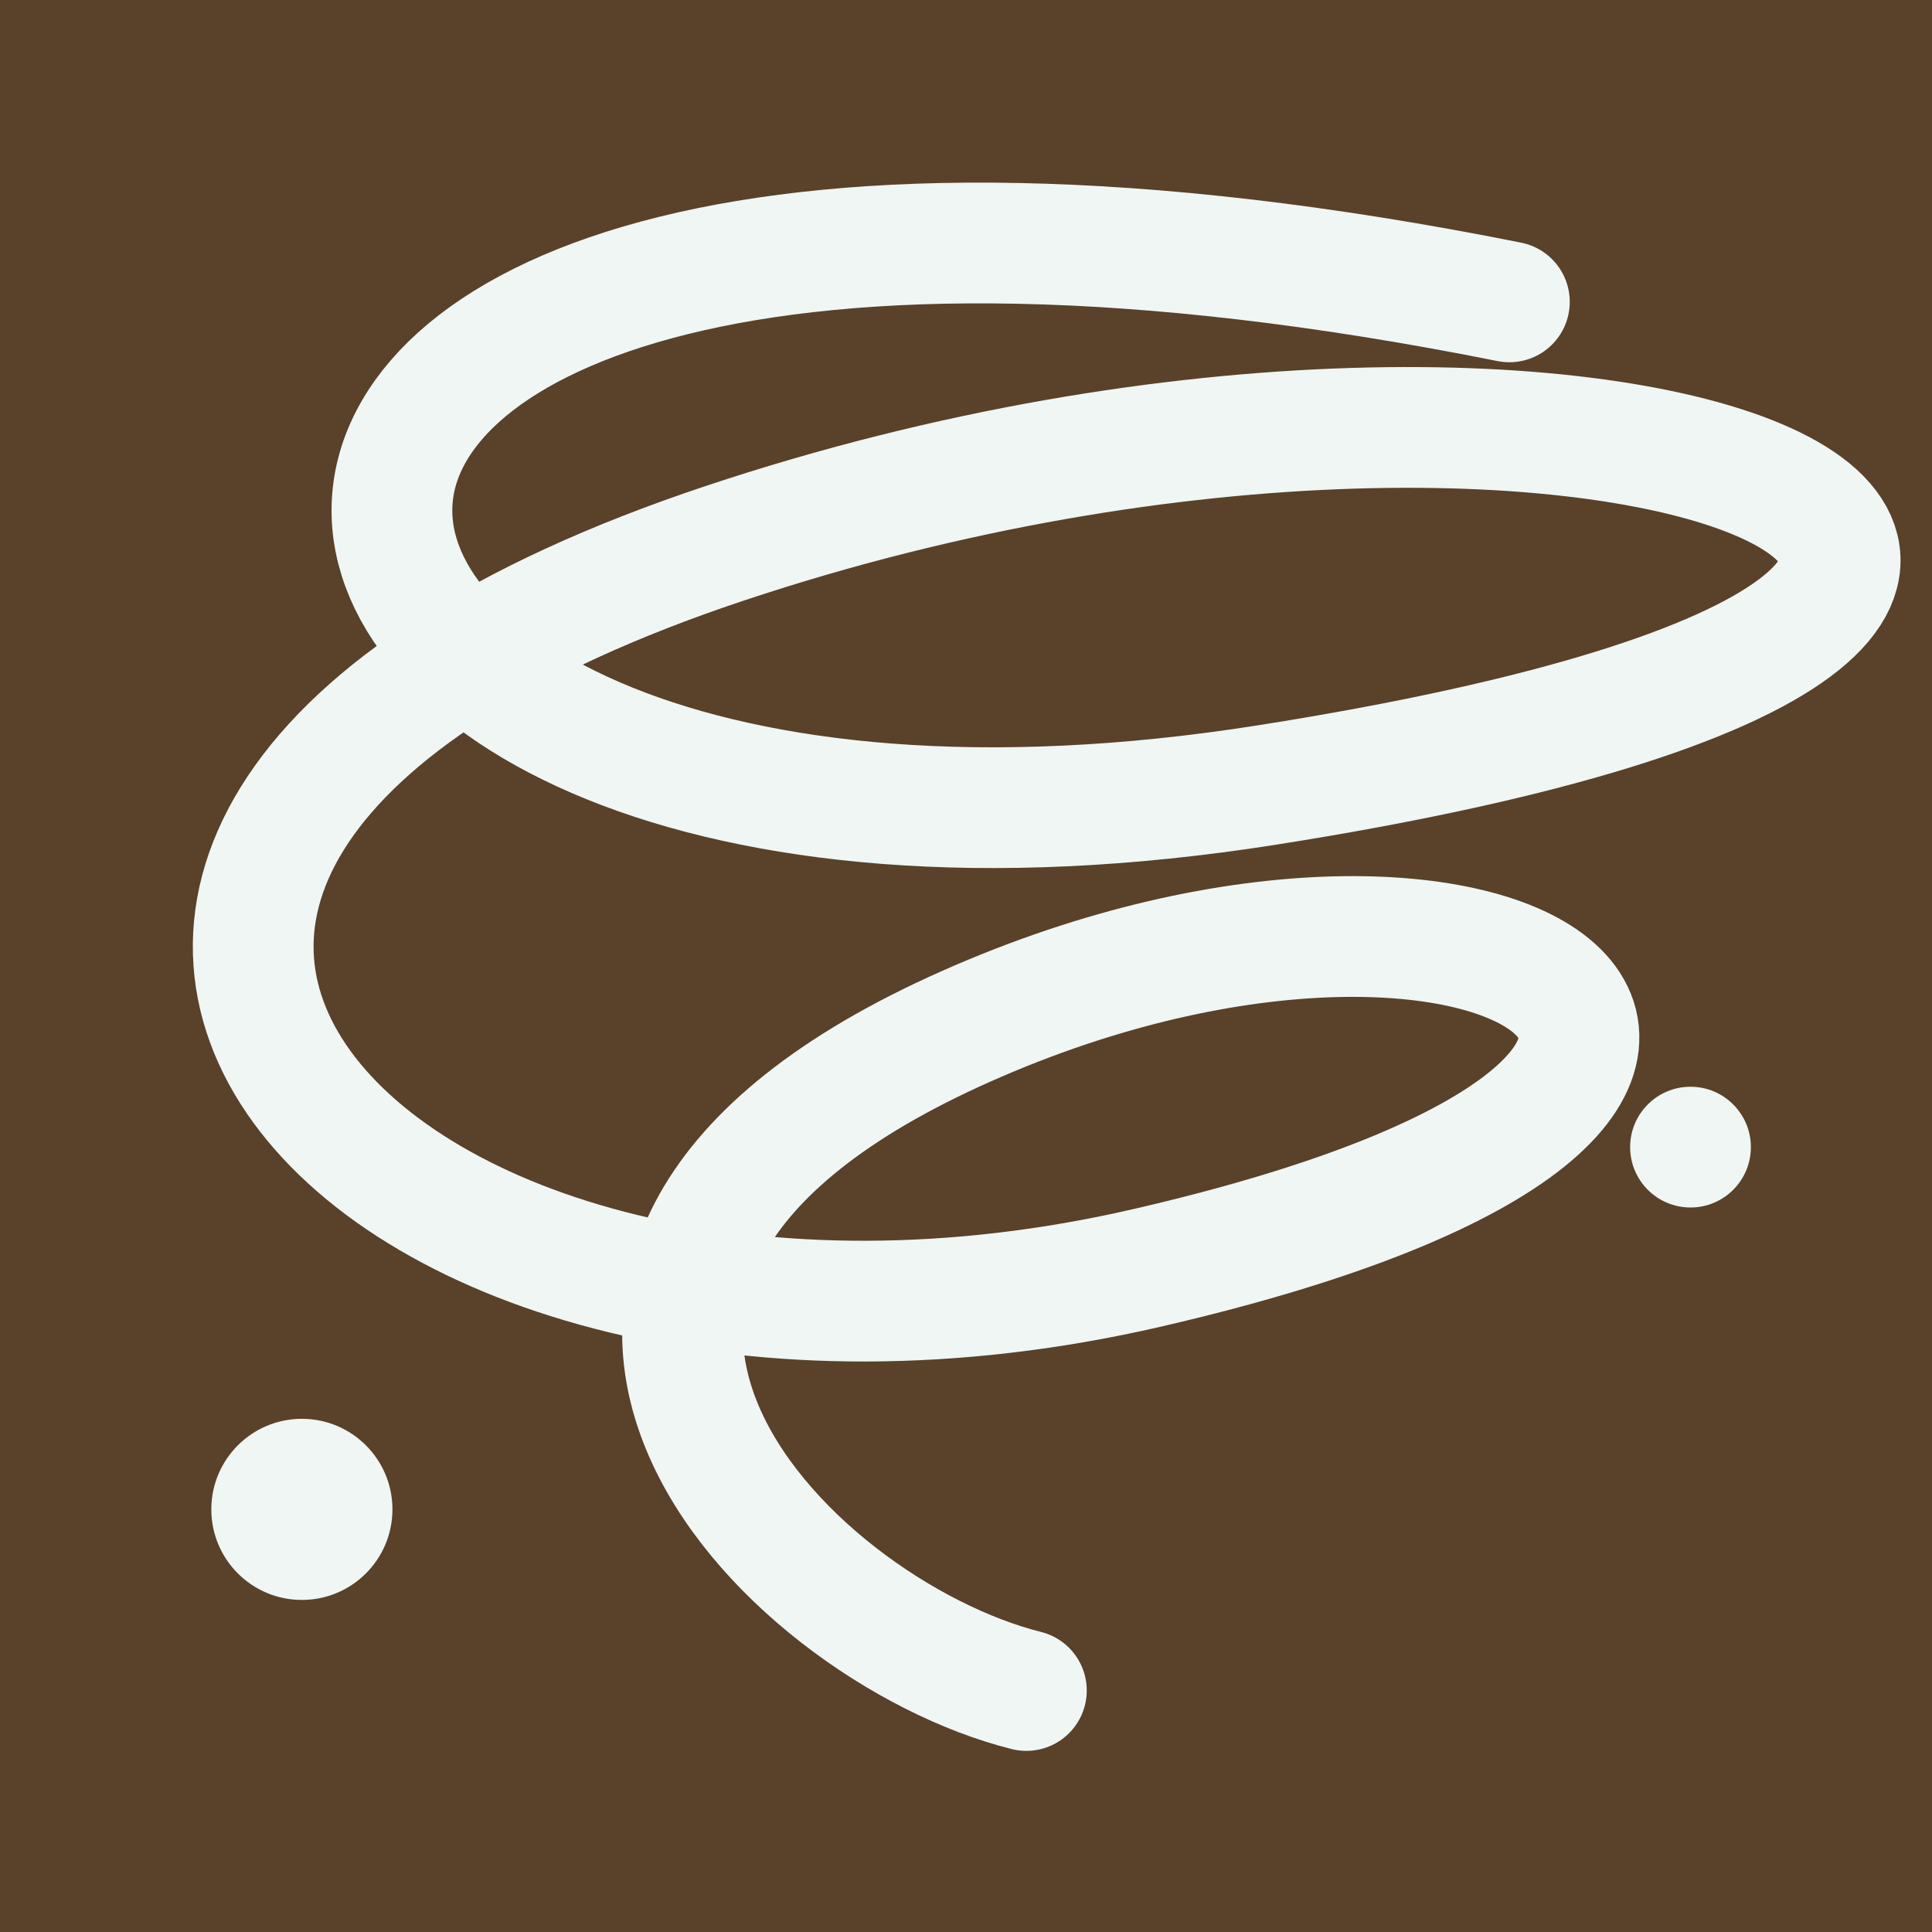
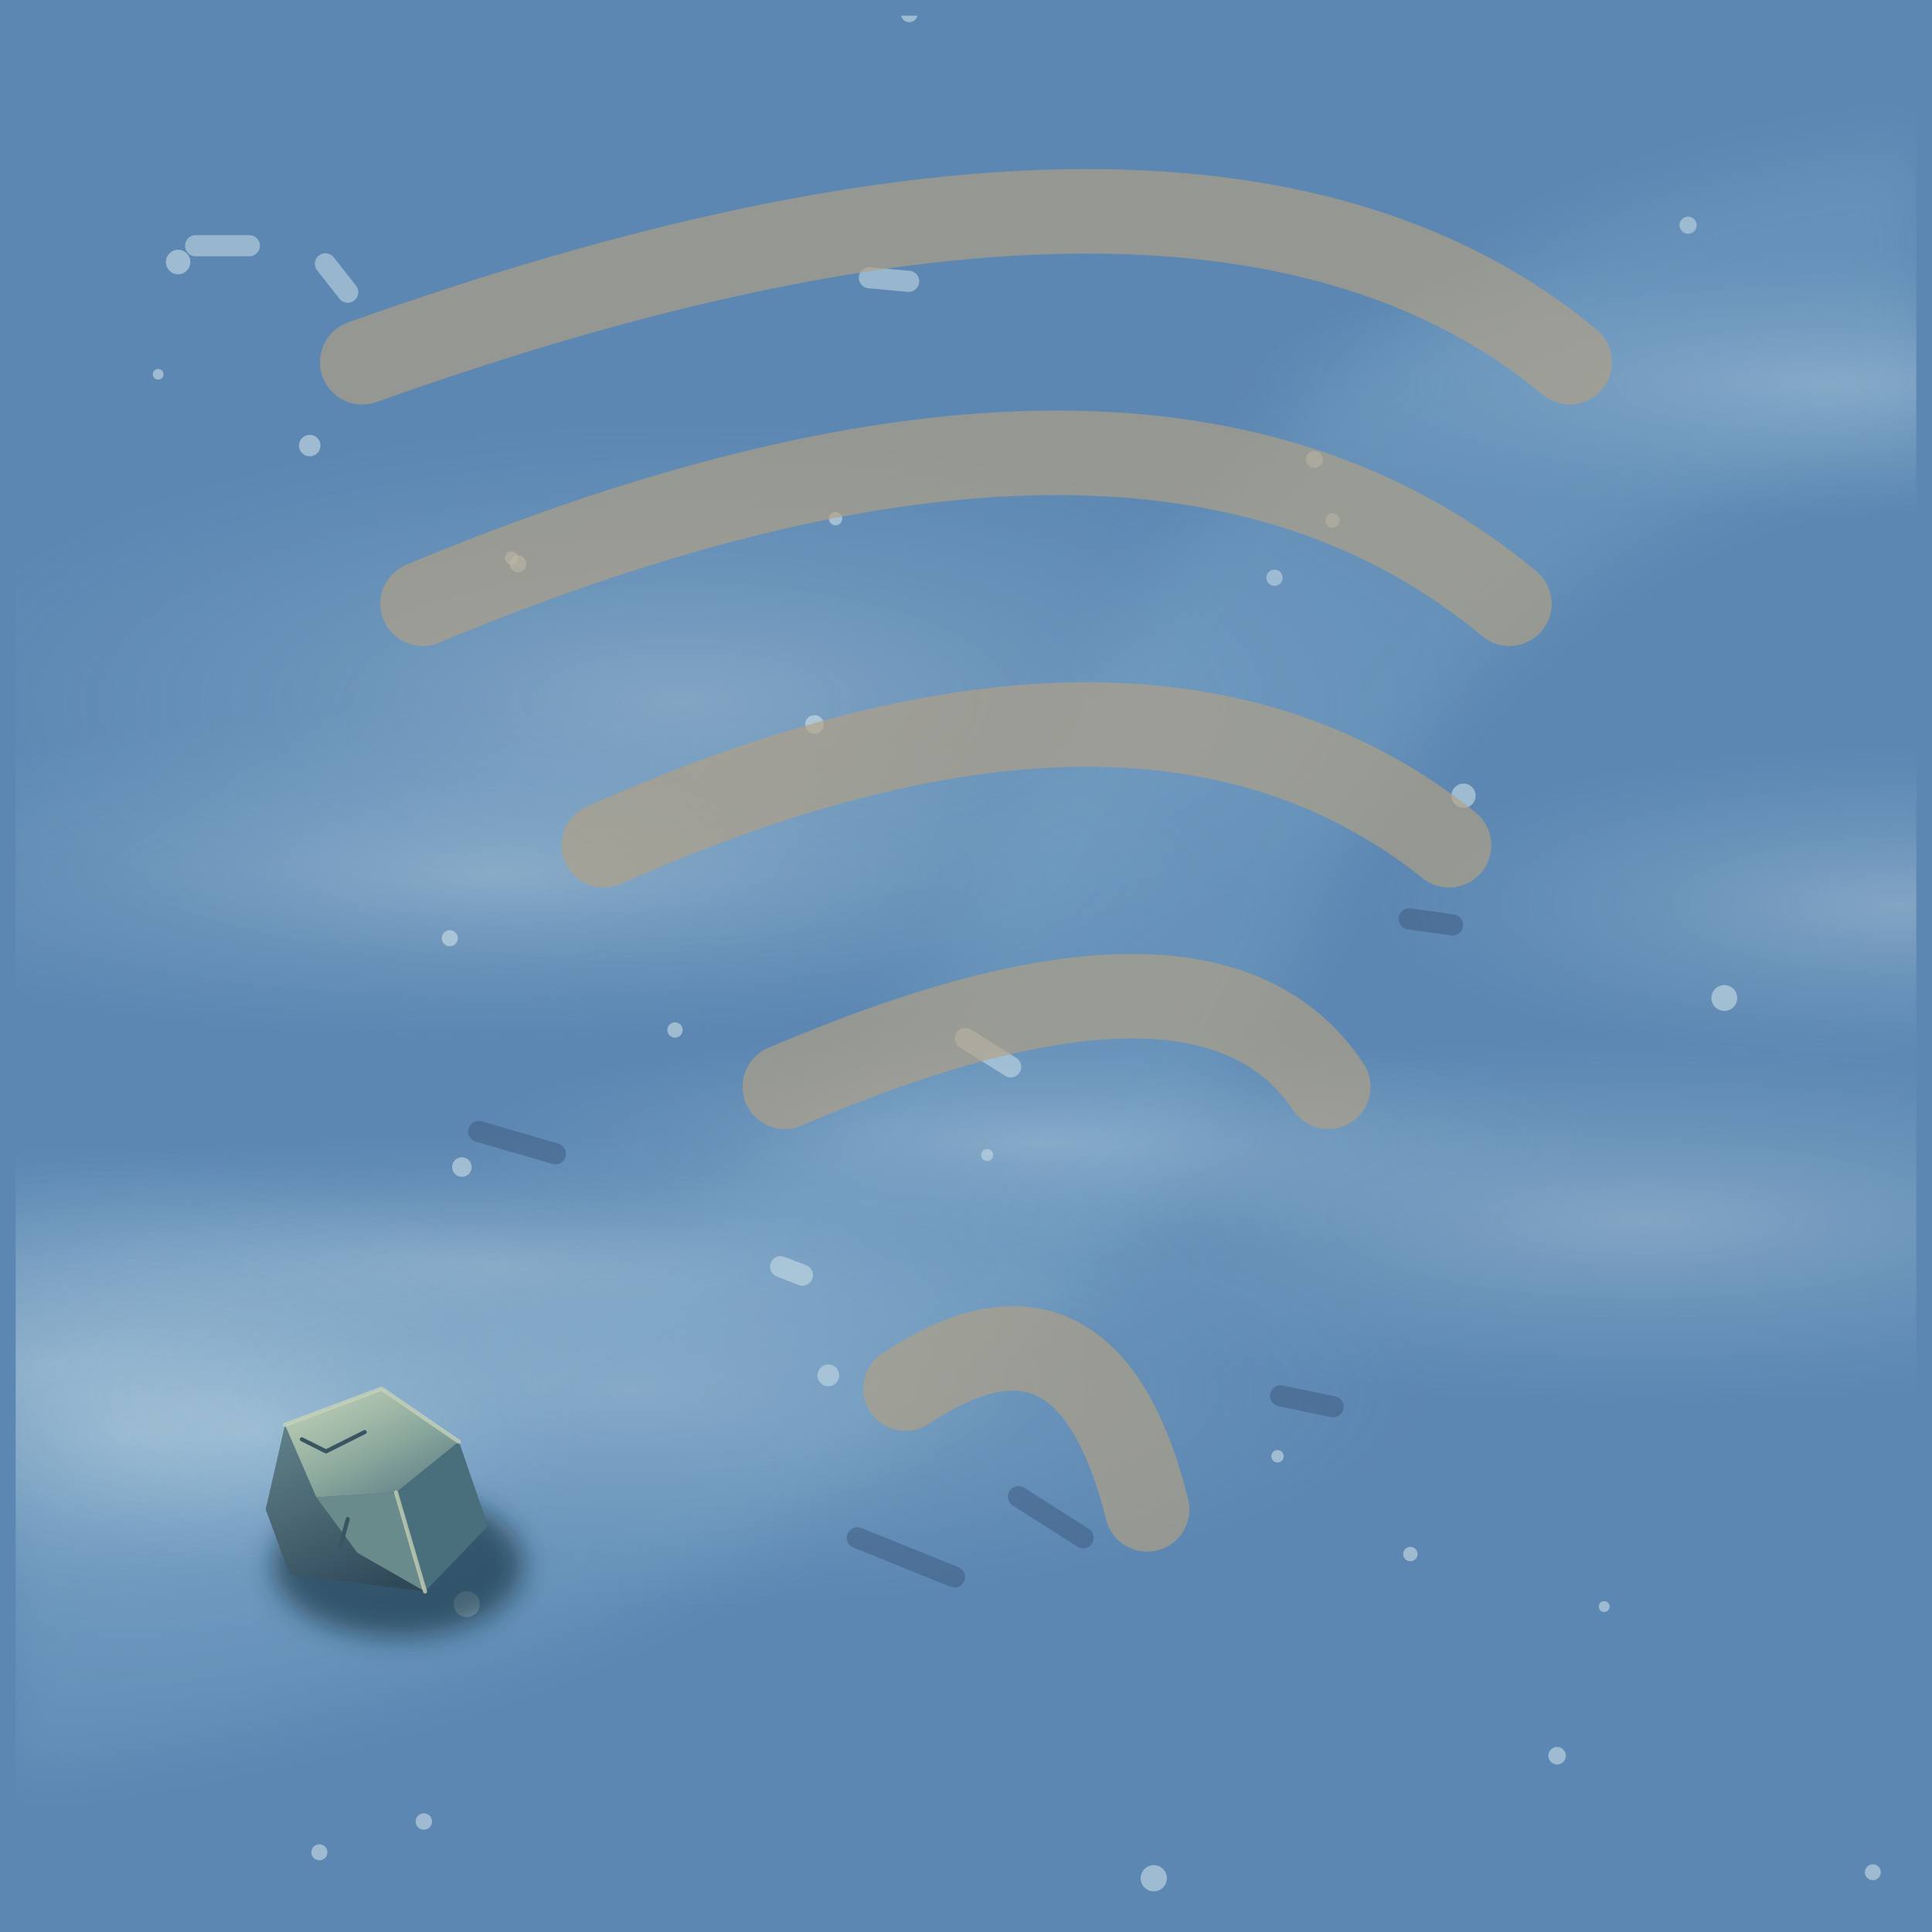
- <svg xmlns="http://www.w3.org/2000/svg" width="64" height="64" viewBox="0 0 32 32">
-   <rect width="32" height="32" fill="#59412a" />
-   <g color="#eff6f4" stroke-linecap="round" stroke-linejoin="round">
-     <path d="M25 5C0 0 2 16 21 13S27 4 12 9s-6 15 7 12 6-8-3-4-3 10 1 11" fill="none" stroke="currentColor" stroke-width="2" />
-     <circle cx="5" cy="25" r="1.5" fill="currentColor" stroke="none" stroke-width="2" />
-     <circle cx="28" cy="19" r="1" fill="currentColor" stroke="none" stroke-width="2" />
+ <svg xmlns="http://www.w3.org/2000/svg" width="128" height="128" viewBox="0 0 32 32">
+   <defs>
+     <linearGradient id="stone0" x1=".15" y1="0" x2=".7" y2="1">
+       <stop stop-color="#9abfd6" />
+       <stop offset=".3" stop-color="#84b0ce" />
+       <stop offset="1" stop-color="#6f96b6" />
+     </linearGradient>
+     <linearGradient id="stone1" x1=".15" y1="0" x2=".7" y2="1">
+       <stop stop-color="#98bdd5" />
+       <stop offset=".3" stop-color="#81adcc" />
+       <stop offset="1" stop-color="#6d94b4" />
+     </linearGradient>
+     <linearGradient id="stone2" x1=".15" y1="0" x2=".7" y2="1">
+       <stop stop-color="#96bbd3" />
+       <stop offset=".3" stop-color="#7eaaca" />
+       <stop offset="1" stop-color="#6a91b3" />
+     </linearGradient>
+     <linearGradient id="stone3" x1=".15" y1="0" x2=".7" y2="1">
+       <stop stop-color="#93b8d2" />
+       <stop offset=".3" stop-color="#7ba7c8" />
+       <stop offset="1" stop-color="#688fb2" />
+     </linearGradient>
+     <linearGradient id="stone4" x1=".15" y1="0" x2=".7" y2="1">
+       <stop stop-color="#92b6d0" />
+       <stop offset=".3" stop-color="#79a4c6" />
+       <stop offset="1" stop-color="#678db0" />
+     </linearGradient>
+     <linearGradient id="stone5" x1=".15" y1="0" x2=".7" y2="1">
+       <stop stop-color="#90b4cf" />
+       <stop offset=".3" stop-color="#76a1c4" />
+       <stop offset="1" stop-color="#658baf" />
+     </linearGradient>
+     <linearGradient id="stone6" x1=".15" y1="0" x2=".7" y2="1">
+       <stop stop-color="#8db1cd" />
+       <stop offset=".3" stop-color="#739ec2" />
+       <stop offset="1" stop-color="#6289ad" />
+     </linearGradient>
+     <linearGradient id="stone7" x1=".15" y1="0" x2=".7" y2="1">
+       <stop stop-color="#8bb0cc" />
+       <stop offset=".3" stop-color="#709cc0" />
+       <stop offset="1" stop-color="#6087ac" />
+     </linearGradient>
+     <linearGradient id="stone8" x1=".15" y1="0" x2=".7" y2="1">
+       <stop stop-color="#89aeca" />
+       <stop offset=".3" stop-color="#6d99be" />
+       <stop offset="1" stop-color="#5e85aa" />
+     </linearGradient>
+     <linearGradient id="plank" x1="0" y1="0" x2="1" y2=".15">
+       <stop stop-color="#a9ccde" />
+       <stop offset=".18" stop-color="#8fbbd6" />
+       <stop offset=".85" stop-color="#82abc8" />
+       <stop offset="1" stop-color="#385278" />
+     </linearGradient>
+     <radialGradient id="waterlight">
+       <stop stop-color="#e1eff0" stop-opacity=".45" />
+       <stop offset="1" stop-color="#8fbbd6" stop-opacity="0" />
+     </radialGradient>
+     <filter id="soft" x="-.5" y="-.5" width="2" height="2">
+       <feGaussianBlur stdDeviation=".55" />
+     </filter>
+     <linearGradient id="basalt" x1="0" y1="0" x2=".7" y2="1">
+       <stop stop-color="#45424c" />
+       <stop offset=".45" stop-color="#2c2d3b" />
+       <stop offset="1" stop-color="#171d2a" />
+     </linearGradient>
+     <linearGradient id="roof" x1="0" y1="0" x2=".6" y2="1">
+       <stop stop-color="#cf9b77" />
+       <stop offset=".45" stop-color="#aa594f" />
+       <stop offset=".5" stop-color="#e1af80" />
+       <stop offset=".53" stop-color="#8d414b" />
+       <stop offset="1" stop-color="#513242" />
+     </linearGradient>
+     <linearGradient id="rockTop" x1="0" y1="0" x2=".8" y2="1">
+       <stop stop-color="#c6d6bb" />
+       <stop offset=".6" stop-color="#8ca99d" />
+       <stop offset="1" stop-color="#608087" />
+     </linearGradient>
+     <linearGradient id="rockFace" x1="0" y1="0" x2=".5" y2="1">
+       <stop stop-color="#6b8d94" />
+       <stop offset="1" stop-color="#304959" />
+     </linearGradient>
+     <radialGradient id="glow">
+       <stop stop-color="#fff3bc" stop-opacity=".8" />
+       <stop offset=".25" stop-color="#ffc174" stop-opacity=".3" />
+       <stop offset="1" stop-color="#ffbc73" stop-opacity="0" />
+     </radialGradient>
+     <radialGradient id="spring" cx=".3" cy=".25">
+       <stop stop-color="#a3f6db" />
+       <stop offset=".4" stop-color="#42c5c1" />
+       <stop offset="1" stop-color="#1e708e" />
+     </radialGradient>
+     <linearGradient id="canvas" x1="0" y1="0" x2="0" y2="1">
+       <stop stop-color="#fff1ca" />
+       <stop offset=".6" stop-color="#d8bf8f" />
+       <stop offset="1" stop-color="#9c8068" />
+     </linearGradient>
+     <clipPath id="interior">
+       <rect x=".26" y=".26" width="31.48" height="31.48" />
+     </clipPath>
+     <pattern id="ground" width="32" height="32" patternUnits="userSpaceOnUse">
+       <rect x="0" y="0" width="32" height="32" rx="0" fill="#5c87b2" />
+       <ellipse cx="0.82" cy="22.6" rx="9.61" ry="3.7" fill="url(#waterlight)" opacity="0.65" />
+       <ellipse cx="8.23" cy="-4.12" rx="4.09" ry="2.17" fill="url(#waterlight)" opacity="0.65" />
+       <ellipse cx="30.68" cy="-7.84" rx="8.78" ry="1.32" fill="url(#waterlight)" opacity="0.65" />
+       <ellipse cx="8.13" cy="20.95" rx="12.4" ry="2.22" fill="url(#waterlight)" opacity="0.65" />
+       <ellipse cx="31.47" cy="14.99" rx="8.97" ry="2.7" fill="url(#waterlight)" opacity="0.65" />
+       <ellipse cx="30.33" cy="6.36" rx="9.88" ry="2.25" fill="url(#waterlight)" opacity="0.65" />
+       <ellipse cx="4.19" cy="23.71" rx="4.58" ry="2.17" fill="url(#waterlight)" opacity="0.65" />
+       <ellipse cx="2.15" cy="23.77" rx="7.63" ry="4.55" fill="url(#waterlight)" opacity="0.65" />
+       <ellipse cx="27.21" cy="20.21" rx="12.26" ry="3.14" fill="url(#waterlight)" opacity="0.65" />
+       <ellipse cx="10.5" cy="23.04" rx="13.07" ry="3.7" fill="url(#waterlight)" opacity="0.65" />
+       <ellipse cx="11.3" cy="11.63" rx="12.99" ry="4.79" fill="url(#waterlight)" opacity="0.65" />
+       <ellipse cx="8.18" cy="14.49" rx="12.31" ry="2.79" fill="url(#waterlight)" opacity="0.65" />
+       <ellipse cx="17.24" cy="18.92" rx="9.7" ry="1.92" fill="url(#waterlight)" opacity="0.65" />
+       <circle cx="8.58" cy="9.34" r="0.138" fill="#e1eff0" opacity=".5" />
+       <circle cx="16.35" cy="19.13" r="0.1" fill="#e1eff0" opacity=".5" />
+       <circle cx="21.11" cy="9.57" r="0.135" fill="#e1eff0" opacity=".5" />
+       <circle cx="5.29" cy="30.68" r="0.133" fill="#e1eff0" opacity=".5" />
+       <circle cx="15.06" cy="0.23" r="0.138" fill="#e1eff0" opacity=".5" />
+       <circle cx="27.96" cy="3.73" r="0.142" fill="#e1eff0" opacity=".5" />
+       <circle cx="23.36" cy="25.74" r="0.119" fill="#e1eff0" opacity=".5" />
+       <circle cx="7.02" cy="30.17" r="0.136" fill="#e1eff0" opacity=".5" />
+       <circle cx="21.77" cy="7.61" r="0.14" fill="#e1eff0" opacity=".5" />
+       <circle cx="2.62" cy="6.2" r="0.089" fill="#e1eff0" opacity=".5" />
+       <circle cx="8.47" cy="9.24" r="0.108" fill="#e1eff0" opacity=".5" />
+       <circle cx="5.13" cy="7.38" r="0.178" fill="#e1eff0" opacity=".5" />
+       <circle cx="24.24" cy="13.18" r="0.201" fill="#e1eff0" opacity=".5" />
+       <circle cx="13.72" cy="22.78" r="0.181" fill="#e1eff0" opacity=".5" />
+       <circle cx="13.84" cy="8.59" r="0.111" fill="#e1eff0" opacity=".5" />
+       <circle cx="26.57" cy="26.61" r="0.09" fill="#e1eff0" opacity=".5" />
+       <circle cx="7.65" cy="19.33" r="0.162" fill="#e1eff0" opacity=".5" />
+       <circle cx="25.79" cy="29.08" r="0.145" fill="#e1eff0" opacity=".5" />
+       <circle cx="19.11" cy="31.11" r="0.217" fill="#e1eff0" opacity=".5" />
+       <circle cx="22.07" cy="8.62" r="0.12" fill="#e1eff0" opacity=".5" />
+       <circle cx="21.16" cy="24.12" r="0.103" fill="#e1eff0" opacity=".5" />
+       <circle cx="28.56" cy="16.53" r="0.214" fill="#e1eff0" opacity=".5" />
+       <circle cx="11.18" cy="17.06" r="0.127" fill="#e1eff0" opacity=".5" />
+       <circle cx="31.02" cy="31.01" r="0.132" fill="#e1eff0" opacity=".5" />
+       <circle cx="2.95" cy="4.34" r="0.203" fill="#e1eff0" opacity=".5" />
+       <circle cx="13.49" cy="12" r="0.155" fill="#e1eff0" opacity=".5" />
+       <circle cx="7.73" cy="26.57" r="0.215" fill="#e1eff0" opacity=".5" />
+       <circle cx="7.45" cy="15.54" r="0.133" fill="#e1eff0" opacity=".5" />
+       <path d="M-3 27Q14 26 19 15T35 5" fill="none" stroke="#8fbbd6" stroke-width="5" opacity=".2" filter="url(#soft)" />
+     </pattern>
+   </defs>
+   <rect width="32" height="32" fill="#5c87b2" />
+   <rect x=".26" y=".26" width="31.48" height="31.48" fill="url(#ground)" />
+   <g clip-path="url(#interior)" stroke-linecap="round" stroke-linejoin="round">
+     <path d="M7.93 18.74l1.27 0.37" fill="none" stroke="#385278" stroke-width="0.35" opacity=".45" />
+     <path d="M3.24 4.07l0.89 0" fill="none" stroke="#e1eff0" stroke-width="0.35" opacity=".45" />
+     <path d="M23.34 15.22l0.72 0.1" fill="none" stroke="#385278" stroke-width="0.35" opacity=".45" />
+     <path d="M15.99 17.2l0.75 0.47" fill="none" stroke="#e1eff0" stroke-width="0.35" opacity=".45" />
+     <path d="M16.87 24.79l1.07 0.68" fill="none" stroke="#385278" stroke-width="0.35" opacity=".45" />
+     <path d="M12.93 20.98l0.36 0.14" fill="none" stroke="#e1eff0" stroke-width="0.35" opacity=".45" />
+     <path d="M14.2 25.47l1.61 0.65" fill="none" stroke="#385278" stroke-width="0.35" opacity=".45" />
+     <path d="M14.4 4.6l0.65 0.06" fill="none" stroke="#e1eff0" stroke-width="0.35" opacity=".45" />
+     <path d="M21.21 23.12l0.87 0.18" fill="none" stroke="#385278" stroke-width="0.35" opacity=".45" />
+     <path d="M5.39 4.37l0.37 0.47" fill="none" stroke="#e1eff0" stroke-width="0.35" opacity=".45" />
+     <path d="M6 6q14-5 20 0M7 10q12-5 18 0M10 14q9-4 14 0M13 18q7-3 9 0M15 23q3-2 4 2" fill="none" stroke="#b3a081" stroke-width="1.4" opacity=".65" />
+     <g transform="translate(6 25) rotate(0) scale(0.4)">
+       <ellipse cx="1.5" cy="2.3" rx="5.2" ry="3" fill="#112c36" opacity=".6" filter="url(#soft)" />
+       <path d="M-4 0l.8-3.5L.8-5 4-2.8 5.2.7 2.6 3.4-3 2.7Z" fill="url(#rockFace)" stroke="none" stroke-width="0.5" />
+       <path d="M-3.2-3.5L.8-5 4-2.8 1.4-.7-1.9-.5Z" fill="url(#rockTop)" stroke="none" stroke-width="0.5" />
+       <path d="M1.4-.7L4-2.8 5.2.7 2.6 3.4Z" fill="#486f7b" stroke="none" stroke-width="0.5" />
+       <path d="M-1.9-.5l3.3-.2 1.2 4.1-2.8-1.6Z" fill="#6a8b8b" stroke="none" stroke-width="0.5" />
+       <path d="M-3.2-3.5L.8-5 4-2.8M1.4-.7l1.2 4.1" fill="none" stroke="#c9d4b8" stroke-width="0.17" opacity=".75" />
+       <path d="M-2.5-2.9l1 .5 1.6-.8m-1 4.7.3-1.1" fill="none" stroke="#395561" stroke-width="0.17" />
+     </g>
  </g>
</svg>
